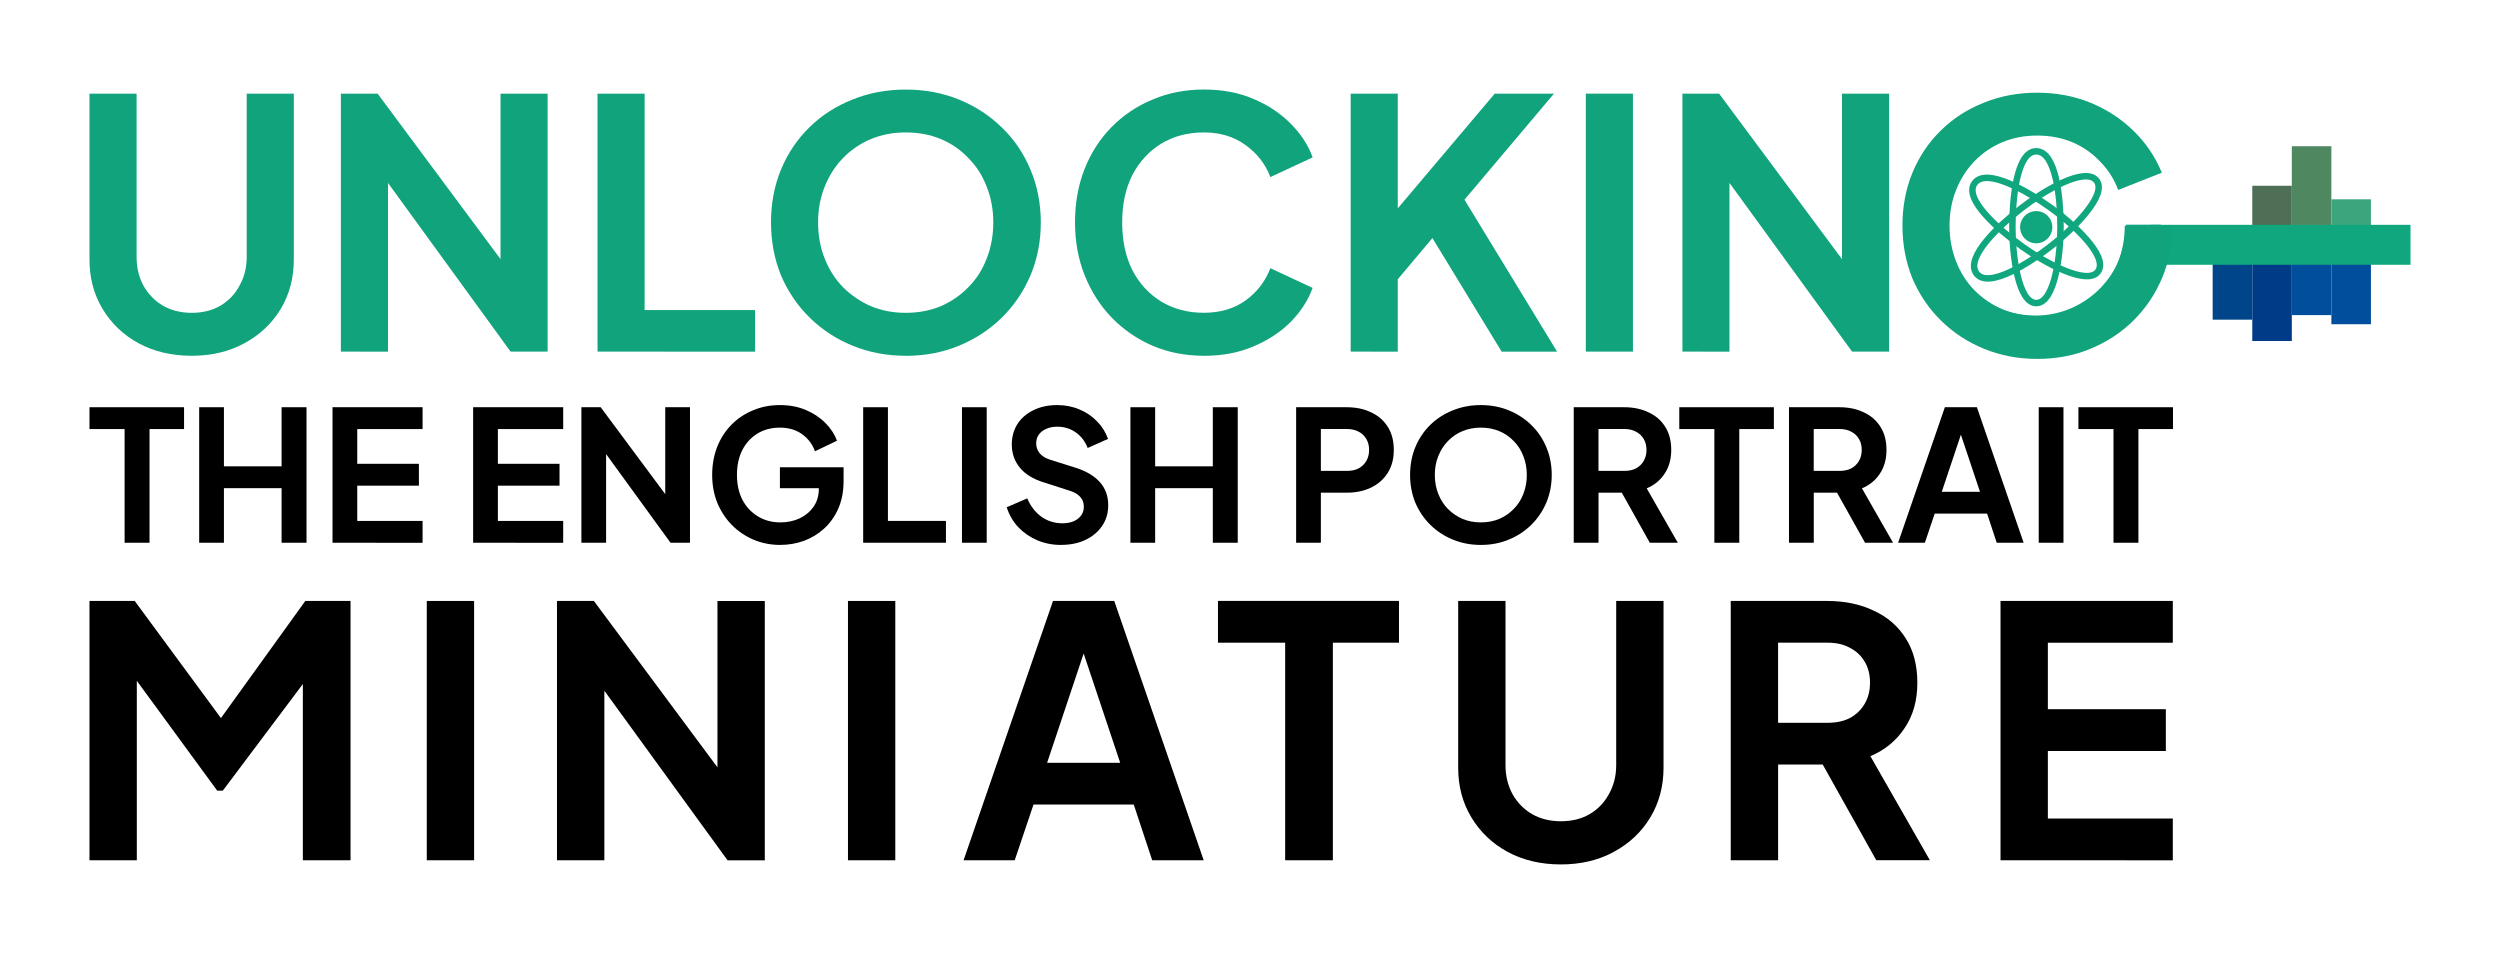
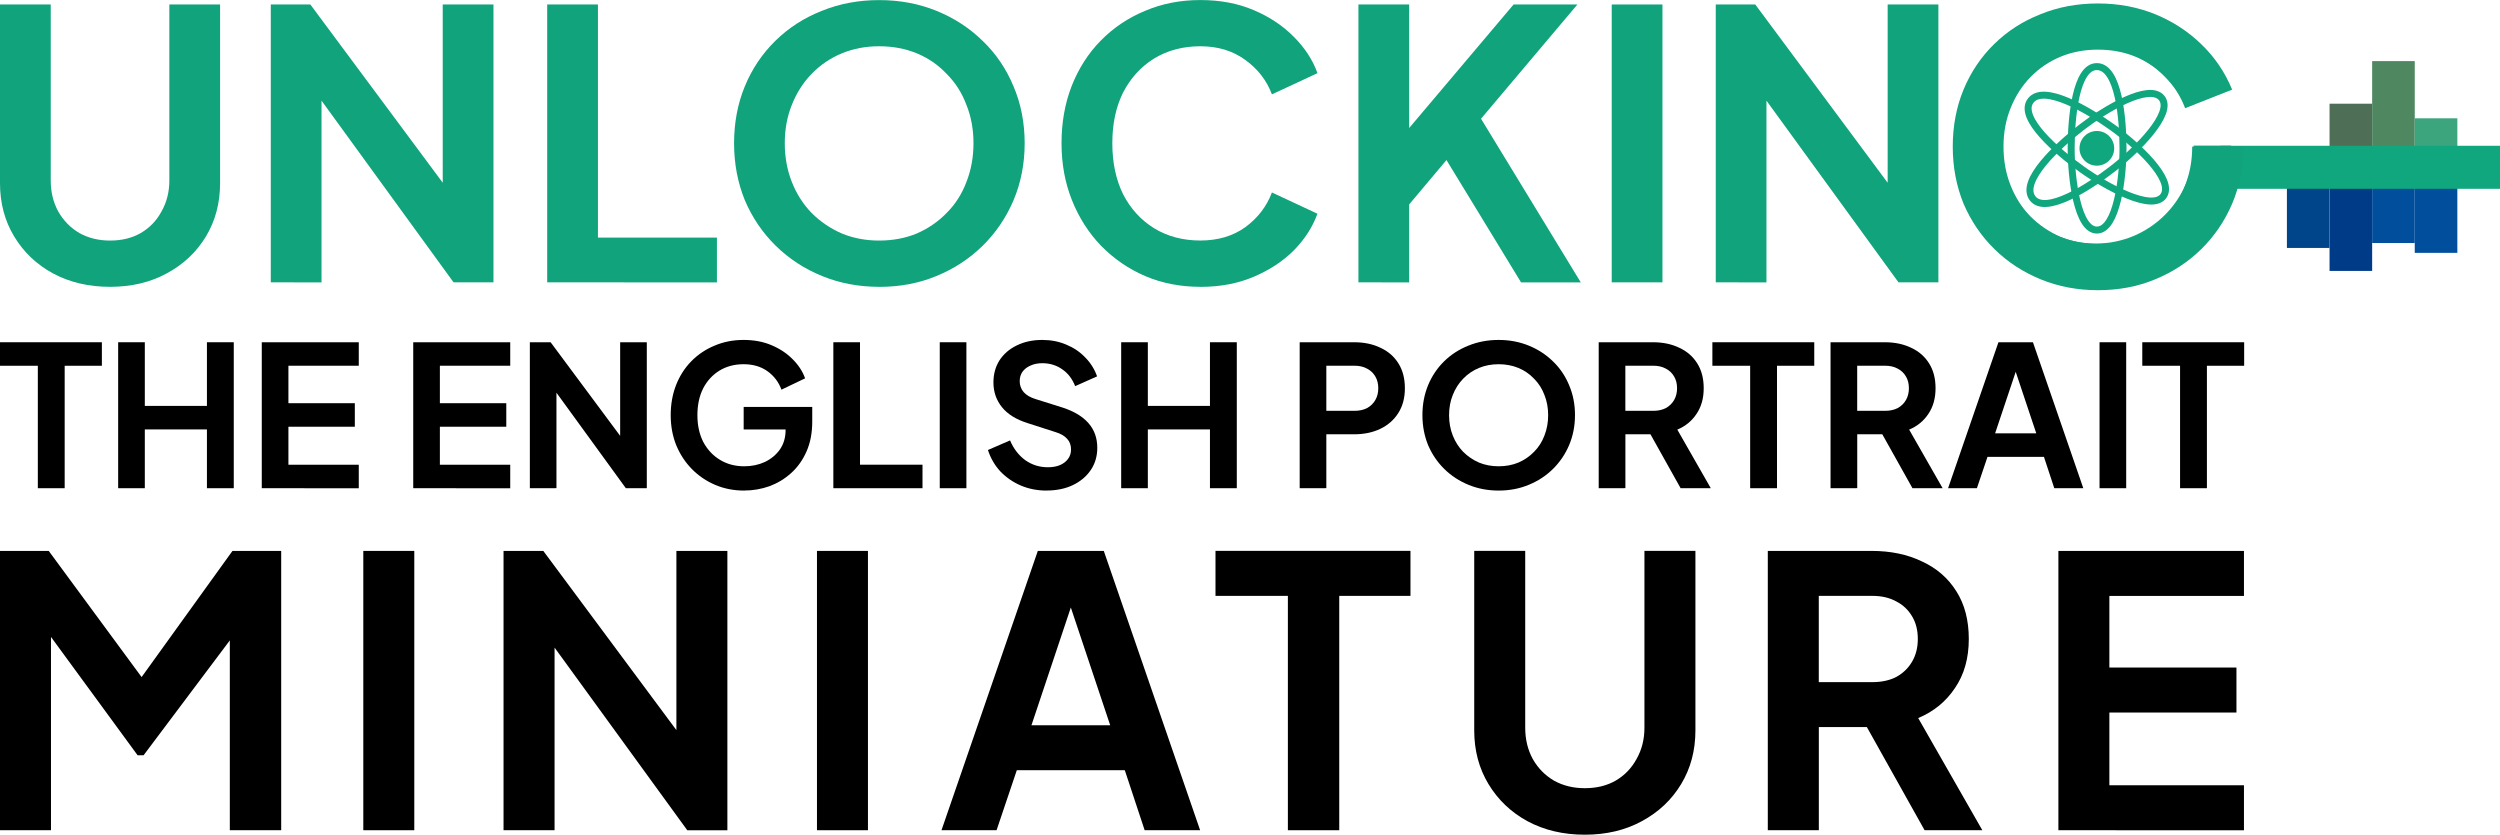
- <svg xmlns="http://www.w3.org/2000/svg" preserveAspectRatio="xMidyMid meet" viewBox="0 0 55.878 21.321" version="1.1" id="svg1503">
+ <svg xmlns="http://www.w3.org/2000/svg" preserveAspectRatio="xMidyMid meet" viewBox="2 2 51.878 17.321" version="1.1" id="svg1503">
  <defs id="defs54" />
  <path id="path1300" style="font-style:normal;font-variant:normal;font-weight:bold;font-stretch:normal;font-size:8.5px;line-height:1.3;font-family:'Plus Jakarta Sans';-inkscape-font-specification:'Plus Jakarta Sans Bold';letter-spacing:0px;word-spacing:0px;fill:#000000;fill-opacity:1;stroke:none;stroke-width:0.364" d="m 2,19.228 v -5.796 h 1.011 l 2.171,2.949 H 4.7 L 6.824,13.432 h 1.011 v 5.796 H 6.769 V 14.638 L 7.182,14.739 4.98,17.672 H 4.855 L 2.708,14.739 3.058,14.638 v 4.59 z" />
  <path id="path1302" style="font-style:normal;font-variant:normal;font-weight:bold;font-stretch:normal;font-size:8.5px;line-height:1.3;font-family:'Plus Jakarta Sans';-inkscape-font-specification:'Plus Jakarta Sans Bold';letter-spacing:0px;word-spacing:0px;fill:#000000;fill-opacity:1;stroke:none;stroke-width:0.364" d="m 9.539,19.228 v -5.796 h 1.058 v 5.796 z" />
  <path id="path1304" style="font-style:normal;font-variant:normal;font-weight:bold;font-stretch:normal;font-size:8.5px;line-height:1.3;font-family:'Plus Jakarta Sans';-inkscape-font-specification:'Plus Jakarta Sans Bold';letter-spacing:0px;word-spacing:0px;fill:#000000;fill-opacity:1;stroke:none;stroke-width:0.364" d="m 12.449,19.228 v -5.796 h 0.825 l 3.19,4.295 -0.428,0.086 v -4.38 h 1.058 v 5.796 h -0.832 l -3.143,-4.326 0.389,-0.086 v 4.411 z" />
  <path id="path1306" style="font-style:normal;font-variant:normal;font-weight:bold;font-stretch:normal;font-size:8.5px;line-height:1.3;font-family:'Plus Jakarta Sans';-inkscape-font-specification:'Plus Jakarta Sans Bold';letter-spacing:0px;word-spacing:0px;fill:#000000;fill-opacity:1;stroke:none;stroke-width:0.364" d="m 18.953,19.228 v -5.796 h 1.058 v 5.796 z" />
  <path id="path1308" style="font-style:normal;font-variant:normal;font-weight:bold;font-stretch:normal;font-size:8.5px;line-height:1.3;font-family:'Plus Jakarta Sans';-inkscape-font-specification:'Plus Jakarta Sans Bold';letter-spacing:0px;word-spacing:0px;fill:#000000;fill-opacity:1;stroke:none;stroke-width:0.364" d="m 21.537,19.228 1.999,-5.796 h 1.369 l 1.999,5.796 h -1.151 l -0.412,-1.245 h -2.241 l -0.42,1.245 z m 1.867,-2.178 h 1.634 l -0.965,-2.886 h 0.296 z" />
  <path id="path1310" style="font-style:normal;font-variant:normal;font-weight:bold;font-stretch:normal;font-size:8.5px;line-height:1.3;font-family:'Plus Jakarta Sans';-inkscape-font-specification:'Plus Jakarta Sans Bold';letter-spacing:0px;word-spacing:0px;fill:#000000;fill-opacity:1;stroke:none;stroke-width:0.364" d="m 28.725,19.228 v -4.863 h -1.502 v -0.934 h 4.046 v 0.934 h -1.478 v 4.863 z" />
  <path id="path1312" style="font-style:normal;font-variant:normal;font-weight:bold;font-stretch:normal;font-size:8.5px;line-height:1.3;font-family:'Plus Jakarta Sans';-inkscape-font-specification:'Plus Jakarta Sans Bold';letter-spacing:0px;word-spacing:0px;fill:#000000;fill-opacity:1;stroke:none;stroke-width:0.364" d="m 34.887,19.321 q -0.669,0 -1.19,-0.28 -0.513,-0.28 -0.809,-0.77 -0.296,-0.49 -0.296,-1.113 v -3.727 h 1.058 v 3.672 q 0,0.358 0.156,0.646 0.163,0.288 0.443,0.451 0.28,0.156 0.638,0.156 0.366,0 0.638,-0.156 0.28,-0.163 0.436,-0.451 0.163,-0.288 0.163,-0.646 v -3.672 h 1.058 v 3.727 q 0,0.622 -0.296,1.113 -0.296,0.49 -0.817,0.77 -0.513,0.28 -1.183,0.28 z" />
  <path id="path1314" style="font-style:normal;font-variant:normal;font-weight:bold;font-stretch:normal;font-size:8.5px;line-height:1.3;font-family:'Plus Jakarta Sans';-inkscape-font-specification:'Plus Jakarta Sans Bold';letter-spacing:0px;word-spacing:0px;fill:#000000;fill-opacity:1;stroke:none;stroke-width:0.364" d="m 38.684,19.228 v -5.796 h 2.155 q 0.591,0 1.043,0.218 0.459,0.21 0.716,0.622 0.257,0.405 0.257,0.988 0,0.599 -0.288,1.019 -0.28,0.42 -0.762,0.622 l 1.33,2.326 h -1.198 l -1.424,-2.544 0.685,0.405 h -1.455 v 2.14 z m 1.058,-3.073 h 1.113 q 0.288,0 0.498,-0.109 0.21,-0.117 0.327,-0.319 0.117,-0.202 0.117,-0.467 0,-0.272 -0.117,-0.467 -0.117,-0.202 -0.327,-0.311 -0.21,-0.117 -0.498,-0.117 h -1.113 z" />
  <path id="path1316" style="font-style:normal;font-variant:normal;font-weight:bold;font-stretch:normal;font-size:8.5px;line-height:1.3;font-family:'Plus Jakarta Sans';-inkscape-font-specification:'Plus Jakarta Sans Bold';letter-spacing:0px;word-spacing:0px;fill:#000000;fill-opacity:1;stroke:none;stroke-width:0.364" d="m 44.714,19.228 v -5.796 h 3.851 v 0.934 h -2.793 v 1.486 h 2.637 v 0.934 h -2.637 v 1.509 h 2.793 v 0.934 z" />
  <path id="path1318" style="font-style:normal;font-variant:normal;font-weight:bold;font-stretch:normal;font-size:10.824px;line-height:1.3;font-family:'Plus Jakarta Sans';-inkscape-font-specification:'Plus Jakarta Sans Bold';letter-spacing:0px;word-spacing:0px;fill:#000000;fill-opacity:1;stroke:none;stroke-width:0.376" d="M 2.785,12.131 V 9.59 H 2 V 9.102 H 4.114 V 9.59 H 3.342 v 2.541 z" />
  <path id="path1320" style="font-style:normal;font-variant:normal;font-weight:bold;font-stretch:normal;font-size:10.824px;line-height:1.3;font-family:'Plus Jakarta Sans';-inkscape-font-specification:'Plus Jakarta Sans Bold';letter-spacing:0px;word-spacing:0px;fill:#000000;fill-opacity:1;stroke:none;stroke-width:0.376" d="M 4.452,12.131 V 9.102 h 0.553 v 1.321 h 1.289 V 9.102 H 6.851 V 12.131 H 6.294 v -1.22 h -1.289 v 1.22 z" />
  <path id="path1322" style="font-style:normal;font-variant:normal;font-weight:bold;font-stretch:normal;font-size:10.824px;line-height:1.3;font-family:'Plus Jakarta Sans';-inkscape-font-specification:'Plus Jakarta Sans Bold';letter-spacing:0px;word-spacing:0px;fill:#000000;fill-opacity:1;stroke:none;stroke-width:0.376" d="M 7.432,12.131 V 9.102 h 2.013 v 0.488 h -1.46 v 0.777 h 1.378 v 0.488 H 7.985 v 0.789 h 1.46 v 0.488 z" />
  <path id="path1324" style="font-style:normal;font-variant:normal;font-weight:bold;font-stretch:normal;font-size:10.824px;line-height:1.3;font-family:'Plus Jakarta Sans';-inkscape-font-specification:'Plus Jakarta Sans Bold';letter-spacing:0px;word-spacing:0px;fill:#000000;fill-opacity:1;stroke:none;stroke-width:0.376" d="M 10.575,12.131 V 9.102 h 2.013 v 0.488 h -1.46 v 0.777 h 1.378 v 0.488 h -1.378 v 0.789 h 1.46 v 0.488 z" />
  <path id="path1326" style="font-style:normal;font-variant:normal;font-weight:bold;font-stretch:normal;font-size:10.824px;line-height:1.3;font-family:'Plus Jakarta Sans';-inkscape-font-specification:'Plus Jakarta Sans Bold';letter-spacing:0px;word-spacing:0px;fill:#000000;fill-opacity:1;stroke:none;stroke-width:0.376" d="M 12.995,12.131 V 9.102 h 0.431 l 1.667,2.244 -0.224,0.045 V 9.102 h 0.553 v 3.029 h -0.435 l -1.643,-2.261 0.203,-0.045 v 2.305 z" />
  <path id="path1328" style="font-style:normal;font-variant:normal;font-weight:bold;font-stretch:normal;font-size:10.824px;line-height:1.3;font-family:'Plus Jakarta Sans';-inkscape-font-specification:'Plus Jakarta Sans Bold';letter-spacing:0px;word-spacing:0px;fill:#000000;fill-opacity:1;stroke:none;stroke-width:0.376" d="m 17.443,12.18 q -0.325,0 -0.602,-0.118 -0.276,-0.118 -0.484,-0.329 -0.207,-0.211 -0.325,-0.496 -0.114,-0.285 -0.114,-0.622 0,-0.337 0.11,-0.622 0.114,-0.289 0.317,-0.496 0.207,-0.211 0.484,-0.325 0.276,-0.118 0.602,-0.118 0.325,0 0.581,0.11 0.26,0.11 0.439,0.293 0.179,0.179 0.256,0.394 L 18.216,10.086 Q 18.13,9.85 17.927,9.704 17.724,9.558 17.431,9.558 q -0.285,0 -0.504,0.134 -0.215,0.134 -0.337,0.37 -0.118,0.236 -0.118,0.553 0,0.317 0.122,0.557 0.126,0.236 0.346,0.37 0.22,0.134 0.504,0.134 0.232,0 0.427,-0.089 0.195,-0.094 0.313,-0.26 0.118,-0.171 0.118,-0.403 v -0.232 l 0.252,0.22 h -1.122 v -0.468 h 1.423 v 0.305 q 0,0.35 -0.118,0.618 -0.118,0.268 -0.321,0.451 -0.199,0.179 -0.451,0.272 -0.252,0.089 -0.52,0.089 z" />
  <path id="path1330" style="font-style:normal;font-variant:normal;font-weight:bold;font-stretch:normal;font-size:10.824px;line-height:1.3;font-family:'Plus Jakarta Sans';-inkscape-font-specification:'Plus Jakarta Sans Bold';letter-spacing:0px;word-spacing:0px;fill:#000000;fill-opacity:1;stroke:none;stroke-width:0.376" d="M 19.293,12.131 V 9.102 h 0.553 v 2.541 h 1.297 v 0.488 z" />
  <path id="path1332" style="font-style:normal;font-variant:normal;font-weight:bold;font-stretch:normal;font-size:10.824px;line-height:1.3;font-family:'Plus Jakarta Sans';-inkscape-font-specification:'Plus Jakarta Sans Bold';letter-spacing:0px;word-spacing:0px;fill:#000000;fill-opacity:1;stroke:none;stroke-width:0.376" d="M 21.501,12.131 V 9.102 h 0.553 v 3.029 z" />
  <path id="path1334" style="font-style:normal;font-variant:normal;font-weight:bold;font-stretch:normal;font-size:10.824px;line-height:1.3;font-family:'Plus Jakarta Sans';-inkscape-font-specification:'Plus Jakarta Sans Bold';letter-spacing:0px;word-spacing:0px;fill:#000000;fill-opacity:1;stroke:none;stroke-width:0.376" d="m 23.717,12.18 q -0.289,0 -0.537,-0.106 -0.244,-0.106 -0.423,-0.293 -0.175,-0.191 -0.256,-0.443 l 0.459,-0.199 q 0.11,0.26 0.317,0.411 0.207,0.146 0.468,0.146 0.146,0 0.252,-0.045 0.11,-0.049 0.167,-0.13 0.061,-0.081 0.061,-0.195 0,-0.134 -0.081,-0.22 -0.077,-0.089 -0.236,-0.138 l -0.581,-0.187 q -0.354,-0.11 -0.533,-0.329 -0.179,-0.22 -0.179,-0.516 0,-0.26 0.126,-0.459 0.13,-0.199 0.358,-0.309 0.232,-0.114 0.529,-0.114 0.272,0 0.5,0.098 0.228,0.094 0.39,0.264 0.167,0.167 0.248,0.394 L 24.311,10.013 Q 24.221,9.785 24.042,9.663 23.863,9.537 23.628,9.537 q -0.138,0 -0.244,0.049 -0.106,0.045 -0.167,0.13 -0.057,0.081 -0.057,0.195 0,0.126 0.081,0.224 0.081,0.094 0.248,0.146 l 0.557,0.175 q 0.362,0.118 0.541,0.325 0.183,0.207 0.183,0.512 0,0.26 -0.134,0.459 -0.134,0.199 -0.37,0.313 -0.236,0.114 -0.549,0.114 z" />
  <path id="path1336" style="font-style:normal;font-variant:normal;font-weight:bold;font-stretch:normal;font-size:10.824px;line-height:1.3;font-family:'Plus Jakarta Sans';-inkscape-font-specification:'Plus Jakarta Sans Bold';letter-spacing:0px;word-spacing:0px;fill:#000000;fill-opacity:1;stroke:none;stroke-width:0.376" d="M 25.266,12.131 V 9.102 h 0.553 v 1.321 h 1.289 V 9.102 h 0.557 v 3.029 h -0.557 v -1.22 h -1.289 v 1.22 z" />
  <path id="path1338" style="font-style:normal;font-variant:normal;font-weight:bold;font-stretch:normal;font-size:10.824px;line-height:1.3;font-family:'Plus Jakarta Sans';-inkscape-font-specification:'Plus Jakarta Sans Bold';letter-spacing:0px;word-spacing:0px;fill:#000000;fill-opacity:1;stroke:none;stroke-width:0.376" d="M 28.97,12.131 V 9.102 h 1.13 q 0.309,0 0.545,0.114 0.24,0.11 0.374,0.325 0.134,0.211 0.134,0.516 0,0.301 -0.138,0.516 -0.134,0.211 -0.37,0.325 -0.236,0.114 -0.545,0.114 h -0.577 v 1.118 z m 0.553,-1.606 h 0.586 q 0.15,0 0.26,-0.057 0.11,-0.061 0.171,-0.167 0.061,-0.106 0.061,-0.244 0,-0.142 -0.061,-0.244 -0.061,-0.106 -0.171,-0.163 -0.11,-0.061 -0.26,-0.061 h -0.586 z" />
  <path id="path1340" style="font-style:normal;font-variant:normal;font-weight:bold;font-stretch:normal;font-size:10.824px;line-height:1.3;font-family:'Plus Jakarta Sans';-inkscape-font-specification:'Plus Jakarta Sans Bold';letter-spacing:0px;word-spacing:0px;fill:#000000;fill-opacity:1;stroke:none;stroke-width:0.376" d="m 33.098,12.18 q -0.333,0 -0.622,-0.118 -0.289,-0.118 -0.504,-0.329 -0.215,-0.211 -0.337,-0.496 -0.118,-0.289 -0.118,-0.622 0,-0.337 0.118,-0.622 0.118,-0.285 0.333,-0.496 0.216,-0.211 0.504,-0.325 0.289,-0.118 0.626,-0.118 0.337,0 0.626,0.118 0.289,0.118 0.504,0.329 0.215,0.207 0.333,0.492 0.122,0.285 0.122,0.622 0,0.333 -0.122,0.622 -0.122,0.285 -0.337,0.496 -0.215,0.211 -0.504,0.329 -0.285,0.118 -0.622,0.118 z m 0,-0.504 q 0.224,0 0.411,-0.077 0.187,-0.081 0.325,-0.224 0.142,-0.142 0.215,-0.337 0.077,-0.195 0.077,-0.423 0,-0.228 -0.077,-0.419 -0.073,-0.195 -0.215,-0.337 Q 33.695,9.712 33.508,9.635 33.321,9.558 33.098,9.558 q -0.22,0 -0.407,0.077 -0.187,0.077 -0.329,0.224 -0.138,0.142 -0.215,0.337 -0.077,0.191 -0.077,0.419 0,0.228 0.077,0.423 0.077,0.195 0.215,0.337 0.142,0.142 0.329,0.224 0.187,0.077 0.407,0.077 z" />
  <path id="path1342" style="font-style:normal;font-variant:normal;font-weight:bold;font-stretch:normal;font-size:10.824px;line-height:1.3;font-family:'Plus Jakarta Sans';-inkscape-font-specification:'Plus Jakarta Sans Bold';letter-spacing:0px;word-spacing:0px;fill:#000000;fill-opacity:1;stroke:none;stroke-width:0.376" d="M 35.175,12.131 V 9.102 h 1.126 q 0.309,0 0.545,0.114 0.24,0.11 0.374,0.325 0.134,0.211 0.134,0.516 0,0.313 -0.15,0.533 -0.146,0.22 -0.398,0.325 l 0.695,1.216 h -0.626 l -0.744,-1.33 0.358,0.211 h -0.76 v 1.118 z m 0.553,-1.606 h 0.581 q 0.15,0 0.26,-0.057 0.11,-0.061 0.171,-0.167 0.061,-0.106 0.061,-0.244 0,-0.142 -0.061,-0.244 -0.061,-0.106 -0.171,-0.163 -0.11,-0.061 -0.26,-0.061 h -0.581 z" />
  <path id="path1344" style="font-style:normal;font-variant:normal;font-weight:bold;font-stretch:normal;font-size:10.824px;line-height:1.3;font-family:'Plus Jakarta Sans';-inkscape-font-specification:'Plus Jakarta Sans Bold';letter-spacing:0px;word-spacing:0px;fill:#000000;fill-opacity:1;stroke:none;stroke-width:0.376" d="M 38.318,12.131 V 9.59 H 37.534 V 9.102 h 2.114 v 0.488 h -0.773 v 2.541 z" />
  <path id="path1346" style="font-style:normal;font-variant:normal;font-weight:bold;font-stretch:normal;font-size:10.824px;line-height:1.3;font-family:'Plus Jakarta Sans';-inkscape-font-specification:'Plus Jakarta Sans Bold';letter-spacing:0px;word-spacing:0px;fill:#000000;fill-opacity:1;stroke:none;stroke-width:0.376" d="M 39.986,12.131 V 9.102 h 1.126 q 0.309,0 0.545,0.114 0.24,0.11 0.374,0.325 0.134,0.211 0.134,0.516 0,0.313 -0.15,0.533 -0.146,0.22 -0.398,0.325 l 0.695,1.216 h -0.626 l -0.744,-1.33 0.358,0.211 h -0.76 v 1.118 z m 0.553,-1.606 h 0.581 q 0.15,0 0.26,-0.057 0.11,-0.061 0.171,-0.167 0.061,-0.106 0.061,-0.244 0,-0.142 -0.061,-0.244 -0.061,-0.106 -0.171,-0.163 -0.11,-0.061 -0.26,-0.061 h -0.581 z" />
  <path id="path1348" style="font-style:normal;font-variant:normal;font-weight:bold;font-stretch:normal;font-size:10.824px;line-height:1.3;font-family:'Plus Jakarta Sans';-inkscape-font-specification:'Plus Jakarta Sans Bold';letter-spacing:0px;word-spacing:0px;fill:#000000;fill-opacity:1;stroke:none;stroke-width:0.376" d="m 42.425,12.131 1.045,-3.029 h 0.716 l 1.045,3.029 h -0.602 l -0.215,-0.651 h -1.171 l -0.22,0.651 z m 0.976,-1.139 h 0.854 L 43.751,9.484 h 0.155 z" />
  <path id="path1350" style="font-style:normal;font-variant:normal;font-weight:bold;font-stretch:normal;font-size:10.824px;line-height:1.3;font-family:'Plus Jakarta Sans';-inkscape-font-specification:'Plus Jakarta Sans Bold';letter-spacing:0px;word-spacing:0px;fill:#000000;fill-opacity:1;stroke:none;stroke-width:0.376" d="M 45.568,12.131 V 9.102 h 0.553 v 3.029 z" />
  <path id="path1352" style="font-style:normal;font-variant:normal;font-weight:bold;font-stretch:normal;font-size:10.824px;line-height:1.3;font-family:'Plus Jakarta Sans';-inkscape-font-specification:'Plus Jakarta Sans Bold';letter-spacing:0px;word-spacing:0px;fill:#000000;fill-opacity:1;stroke:none;stroke-width:0.376" d="M 47.239,12.131 V 9.59 H 46.455 V 9.102 h 2.114 v 0.488 h -0.773 v 2.541 z" />
  <path id="path1354" style="font-style:normal;font-variant:normal;font-weight:bold;font-stretch:normal;font-size:21.356px;line-height:1.3;font-family:'Plus Jakarta Sans';-inkscape-font-specification:'Plus Jakarta Sans Bold';letter-spacing:0px;word-spacing:0px;fill:#10a37c;fill-opacity:1;stroke:none;stroke-width:0.362" d="m 4.283,7.952 q -0.666,0 -1.184,-0.279 Q 2.588,7.395 2.294,6.907 2,6.42 2,5.8 V 2.093 h 1.053 v 3.653 q 0,0.356 0.155,0.642 0.163,0.286 0.441,0.449 0.279,0.155 0.635,0.155 0.364,0 0.635,-0.155 Q 5.197,6.675 5.351,6.389 5.514,6.102 5.514,5.746 V 2.093 h 1.053 v 3.708 q 0,0.619 -0.294,1.107 Q 5.978,7.395 5.46,7.673 4.949,7.952 4.283,7.952 Z" />
  <path id="path1356" style="font-style:normal;font-variant:normal;font-weight:bold;font-stretch:normal;font-size:21.356px;line-height:1.3;font-family:'Plus Jakarta Sans';-inkscape-font-specification:'Plus Jakarta Sans Bold';letter-spacing:0px;word-spacing:0px;fill:#10a37c;fill-opacity:1;stroke:none;stroke-width:0.362" d="M 7.619,7.859 V 2.093 H 8.44 L 11.613,6.365 11.187,6.451 V 2.093 H 12.24 V 7.859 H 11.412 L 8.285,3.556 8.672,3.471 v 4.389 z" />
  <path id="path1358" style="font-style:normal;font-variant:normal;font-weight:bold;font-stretch:normal;font-size:21.356px;line-height:1.3;font-family:'Plus Jakarta Sans';-inkscape-font-specification:'Plus Jakarta Sans Bold';letter-spacing:0px;word-spacing:0px;fill:#10a37c;fill-opacity:1;stroke:none;stroke-width:0.362" d="M 13.355,7.859 V 2.093 h 1.053 v 4.838 h 2.469 v 0.929 z" />
  <path id="path1360" style="font-style:normal;font-variant:normal;font-weight:bold;font-stretch:normal;font-size:21.356px;line-height:1.3;font-family:'Plus Jakarta Sans';-inkscape-font-specification:'Plus Jakarta Sans Bold';letter-spacing:0px;word-spacing:0px;fill:#10a37c;fill-opacity:1;stroke:none;stroke-width:0.362" d="m 20.243,7.952 q -0.635,0 -1.184,-0.224 -0.55,-0.224 -0.96,-0.627 -0.41,-0.402 -0.642,-0.944 -0.224,-0.55 -0.224,-1.184 0,-0.642 0.224,-1.184 0.224,-0.542 0.635,-0.944 0.41,-0.402 0.96,-0.619 0.55,-0.224 1.192,-0.224 0.642,0 1.192,0.224 0.55,0.224 0.96,0.627 0.41,0.395 0.635,0.937 0.232,0.542 0.232,1.184 0,0.635 -0.232,1.184 -0.232,0.542 -0.642,0.944 -0.41,0.402 -0.96,0.627 -0.542,0.224 -1.184,0.224 z m 0,-0.96 q 0.426,0 0.782,-0.147 0.356,-0.155 0.619,-0.426 0.271,-0.271 0.41,-0.642 0.147,-0.372 0.147,-0.805 0,-0.433 -0.147,-0.797 Q 21.915,3.803 21.644,3.533 21.381,3.254 21.025,3.107 20.669,2.96 20.243,2.96 q -0.418,0 -0.774,0.147 -0.356,0.147 -0.627,0.426 -0.263,0.271 -0.41,0.642 -0.147,0.364 -0.147,0.797 0,0.433 0.147,0.805 0.147,0.372 0.41,0.642 0.271,0.271 0.627,0.426 0.356,0.147 0.774,0.147 z" />
  <path id="path1362" style="font-style:normal;font-variant:normal;font-weight:bold;font-stretch:normal;font-size:21.356px;line-height:1.3;font-family:'Plus Jakarta Sans';-inkscape-font-specification:'Plus Jakarta Sans Bold';letter-spacing:0px;word-spacing:0px;fill:#10a37c;fill-opacity:1;stroke:none;stroke-width:0.362" d="m 26.908,7.952 q -0.619,0 -1.146,-0.224 Q 25.243,7.503 24.849,7.101 24.462,6.698 24.245,6.156 24.028,5.615 24.028,4.972 q 0,-0.642 0.209,-1.184 0.217,-0.55 0.604,-0.944 0.395,-0.402 0.921,-0.619 0.526,-0.224 1.146,-0.224 0.619,0 1.107,0.209 0.495,0.209 0.836,0.557 0.341,0.341 0.488,0.751 L 28.394,3.958 Q 28.231,3.525 27.844,3.246 27.457,2.96 26.908,2.96 q -0.542,0 -0.96,0.255 -0.41,0.255 -0.642,0.704 -0.224,0.449 -0.224,1.053 0,0.604 0.224,1.06 0.232,0.449 0.642,0.704 0.418,0.255 0.96,0.255 0.55,0 0.937,-0.279 Q 28.231,6.427 28.394,5.994 l 0.944,0.441 q -0.147,0.41 -0.488,0.759 -0.341,0.341 -0.836,0.55 -0.488,0.209 -1.107,0.209 z" />
  <path id="path1364" style="font-style:normal;font-variant:normal;font-weight:bold;font-stretch:normal;font-size:21.356px;line-height:1.3;font-family:'Plus Jakarta Sans';-inkscape-font-specification:'Plus Jakarta Sans Bold';letter-spacing:0px;word-spacing:0px;fill:#10a37c;fill-opacity:1;stroke:none;stroke-width:0.362" d="M 30.189,7.859 V 2.093 h 1.053 V 5.096 L 30.956,4.995 33.409,2.093 h 1.324 l -2.299,2.725 0.062,-0.743 2.307,3.785 H 33.564 L 32.016,5.321 31.242,6.242 v 1.618 z" />
  <path id="path1366" style="font-style:normal;font-variant:normal;font-weight:bold;font-stretch:normal;font-size:21.356px;line-height:1.3;font-family:'Plus Jakarta Sans';-inkscape-font-specification:'Plus Jakarta Sans Bold';letter-spacing:0px;word-spacing:0px;fill:#10a37c;fill-opacity:1;stroke:none;stroke-width:0.362" d="M 35.445,7.859 V 2.093 h 1.053 v 5.766 z" />
  <path id="path1368" style="font-style:normal;font-variant:normal;font-weight:bold;font-stretch:normal;font-size:21.356px;line-height:1.3;font-family:'Plus Jakarta Sans';-inkscape-font-specification:'Plus Jakarta Sans Bold';letter-spacing:0px;word-spacing:0px;fill:#10a37c;fill-opacity:1;stroke:none;stroke-width:0.362" d="M 37.604,7.859 V 2.093 h 0.82 l 3.173,4.273 -0.426,0.085 V 2.093 h 1.053 v 5.766 h -0.828 l -3.127,-4.303 0.387,-0.085 v 4.389 z" />
  <path style="opacity:1;fill:#004489;fill-opacity:1;stroke:none;stroke-width:0.129;stroke-linecap:round;stroke-miterlimit:4;stroke-dasharray:none;stroke-dashoffset:0;stroke-opacity:1" d="m 49.456,7.145 h 0.884 v -1.701 h -0.884 z" id="path1370" />
  <path style="opacity:1;fill:#003b88;fill-opacity:1;stroke:none;stroke-width:0.145;stroke-linecap:round;stroke-miterlimit:4;stroke-dasharray:none;stroke-dashoffset:0;stroke-opacity:1" d="m 50.341,7.622 h 0.884 V 5.445 h -0.884 z" id="path1372" />
  <path style="opacity:1;fill:#004e9c;fill-opacity:1;stroke:none;stroke-width:0.125;stroke-linecap:round;stroke-miterlimit:4;stroke-dasharray:none;stroke-dashoffset:0;stroke-opacity:1" d="m 51.225,7.043 h 0.884 V 5.445 h -0.884 z" id="path1374" />
  <path style="opacity:1;fill:#004e9c;fill-opacity:1;stroke:none;stroke-width:0.132;stroke-linecap:round;stroke-miterlimit:4;stroke-dasharray:none;stroke-dashoffset:0;stroke-opacity:1" d="m 52.109,7.247 h 0.884 V 5.445 h -0.884 z" id="path1376" />
  <path style="opacity:1;fill:#4e6e55;fill-opacity:1;stroke:none;stroke-width:0.112;stroke-linecap:round;stroke-miterlimit:4;stroke-dasharray:none;stroke-dashoffset:0;stroke-opacity:1" d="m 50.341,4.152 h 0.884 v 1.293 h -0.884 z" id="path1378" />
  <path style="opacity:1;fill:#4f8760;fill-opacity:1;stroke:none;stroke-width:0.145;stroke-linecap:round;stroke-miterlimit:4;stroke-dasharray:none;stroke-dashoffset:0;stroke-opacity:1" d="m 51.225,3.268 h 0.884 v 2.177 h -0.884 z" id="path1380" />
  <path style="opacity:1;fill:#3ca57e;fill-opacity:1;stroke:none;stroke-width:0.098;stroke-linecap:round;stroke-miterlimit:4;stroke-dasharray:none;stroke-dashoffset:0;stroke-opacity:1" d="m 52.109,4.455 h 0.884 v 0.989 h -0.884 z" id="path1382" />
  <path style="opacity:1;fill:#10a67e;fill-opacity:1;stroke:none;stroke-width:0.451;stroke-linecap:round;stroke-miterlimit:4;stroke-dasharray:none;stroke-dashoffset:0;stroke-opacity:1" d="m 48.079,5.025 h 5.799 v 0.893 h -5.799 z" id="path1384" />
  <path id="path1386" d="m 47.91,5.021 c 0,1.338 -1.084,2.422 -2.422,2.422 -1.338,0 -2.422,-1.084 -2.422,-2.422 0,-0.669 0.271,-1.274 0.709,-1.713 0.438,-0.438 1.044,-0.709 1.713,-0.709 0.669,0 1.274,0.271 1.713,0.709 0.219,0.219 0.397,0.48 0.519,0.77" style="opacity:1;fill:none;fill-opacity:1;stroke:#10a67e;stroke-width:0.778;stroke-linecap:butt;stroke-miterlimit:4;stroke-dasharray:none;stroke-dashoffset:0;stroke-opacity:1" />
  <path id="path1388" style="font-style:normal;font-variant:normal;font-weight:bold;font-stretch:normal;font-size:21.356px;line-height:1.3;font-family:'Plus Jakarta Sans';-inkscape-font-specification:'Plus Jakarta Sans Bold';letter-spacing:0px;word-spacing:0px;fill:#10a37c;fill-opacity:1;stroke:none;stroke-width:0.362" d="m 48.552,5.043 c 0,0.423 -0.077,0.818 -0.232,1.184 -0.155,0.361 -0.369,0.676 -0.642,0.944 -0.273,0.268 -0.593,0.477 -0.96,0.627 -0.361,0.15 -0.756,0.224 -1.184,0.224 -0.423,0 -0.818,-0.075 -1.184,-0.224 C 43.982,7.648 43.662,7.439 43.389,7.171 43.115,6.903 42.901,6.588 42.746,6.227 42.597,5.86 42.522,5.466 42.522,5.043 c 0,-0.428 0.075,-0.823 0.224,-1.184 0.15,-0.361 0.361,-0.676 0.635,-0.944 0.273,-0.268 0.593,-0.475 0.96,-0.619 0.366,-0.15 0.764,-0.224 1.192,-0.224 0.428,0 0.826,0.075 1.192,0.224 0.366,0.15 0.686,0.359 0.96,0.627 0.273,0.263 0.485,0.575 0.635,0.937 L 47.344,4.245 C 47.251,3.998 47.114,3.784 46.934,3.603 46.758,3.417 46.552,3.275 46.315,3.177 46.077,3.079 45.817,3.03 45.533,3.03 c -0.279,0 -0.537,0.049 -0.774,0.147 -0.237,0.098 -0.446,0.24 -0.627,0.426 -0.175,0.181 -0.312,0.395 -0.41,0.642 -0.098,0.243 -0.147,0.508 -0.147,0.797 0,0.289 0.049,0.557 0.147,0.805 0.098,0.248 0.235,0.462 0.41,0.642 0.181,0.181 0.39,0.323 0.627,0.426 0.237,0.098 0.495,0.147 0.774,0.147 0.284,0 0.544,-0.049 0.782,-0.147 0.237,-0.103 0.444,-0.245 0.619,-0.426 0.181,-0.181 0.317,-0.395 0.41,-0.642 0.098,-0.248 0.147,-0.516 0.147,-0.805 z" />
  <path style="opacity:1;fill:#10a67e;fill-opacity:1;stroke:none;stroke-width:1.057;stroke-linecap:butt;stroke-miterlimit:4;stroke-dasharray:none;stroke-dashoffset:0;stroke-opacity:1" d="m 45.872,5.078 a 0.36,0.36 0 0 1 -0.36,0.36 0.36,0.36 0 0 1 -0.36,-0.36 0.36,0.36 0 0 1 0.36,-0.36 0.36,0.36 0 0 1 0.36,0.36 z" id="path1390" />
  <path style="opacity:1;fill:none;fill-opacity:0.954;stroke:#10a67e;stroke-width:0.145;stroke-linecap:butt;stroke-miterlimit:4;stroke-dasharray:none;stroke-dashoffset:0;stroke-opacity:1" d="m 46.055,5.078 c 0,0.617 -0.129,1.687 -0.538,1.696 -0.409,0.009 -0.538,-1.079 -0.538,-1.696 10e-7,-0.617 0.093,-1.705 0.538,-1.696 0.445,0.009 0.538,1.079 0.538,1.696 z" id="path1392" />
  <path id="path1394" d="m 45.83,4.639 c 0.502,0.359 1.298,1.086 1.067,1.424 C 46.667,6.402 45.706,5.874 45.204,5.515 44.702,5.157 43.871,4.448 44.137,4.091 c 0.266,-0.357 1.191,0.19 1.693,0.548 z" style="opacity:1;fill:none;fill-opacity:0.954;stroke:#10a67e;stroke-width:0.145;stroke-linecap:butt;stroke-miterlimit:4;stroke-dasharray:none;stroke-dashoffset:0;stroke-opacity:1" />
  <path style="opacity:1;fill:none;fill-opacity:0.954;stroke:#10a67e;stroke-width:0.145;stroke-linecap:butt;stroke-miterlimit:4;stroke-dasharray:none;stroke-dashoffset:0;stroke-opacity:1" d="m 45.187,4.648 c 0.487,-0.378 1.412,-0.932 1.67,-0.615 0.258,0.318 -0.523,1.087 -1.01,1.465 -0.487,0.378 -1.404,0.972 -1.67,0.615 -0.266,-0.357 0.523,-1.087 1.01,-1.465 z" id="path1396" />
</svg>
